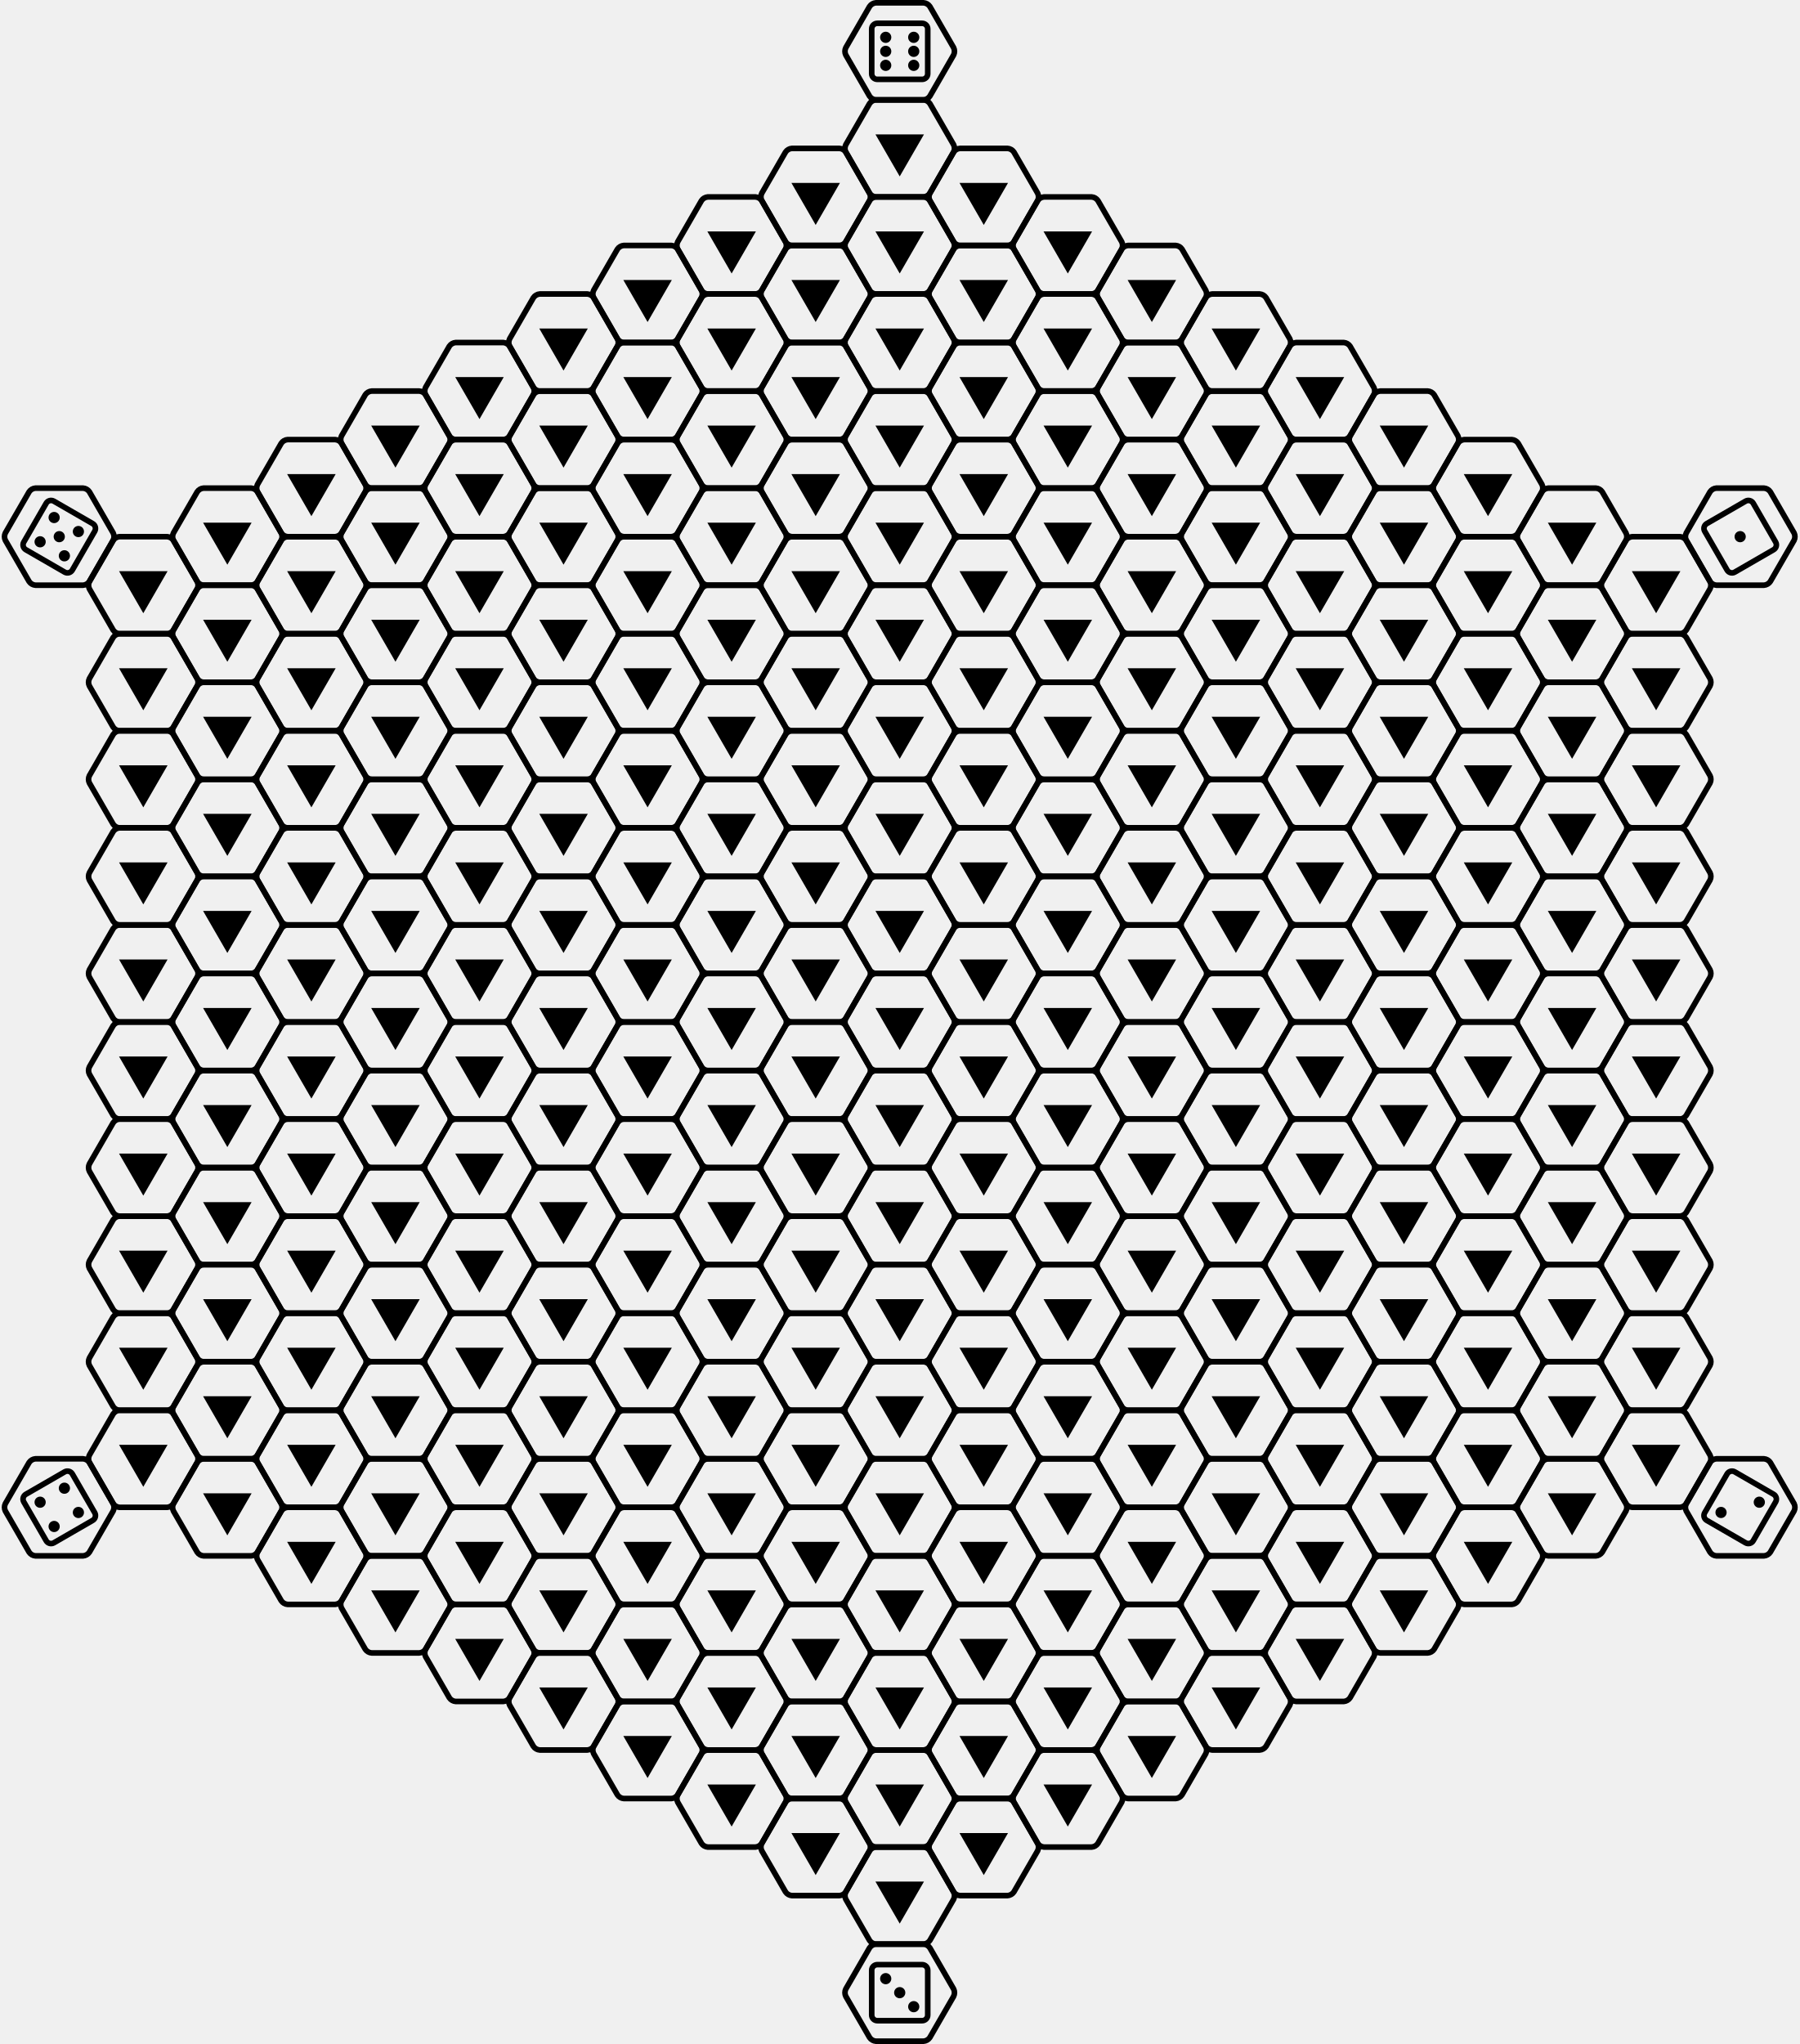
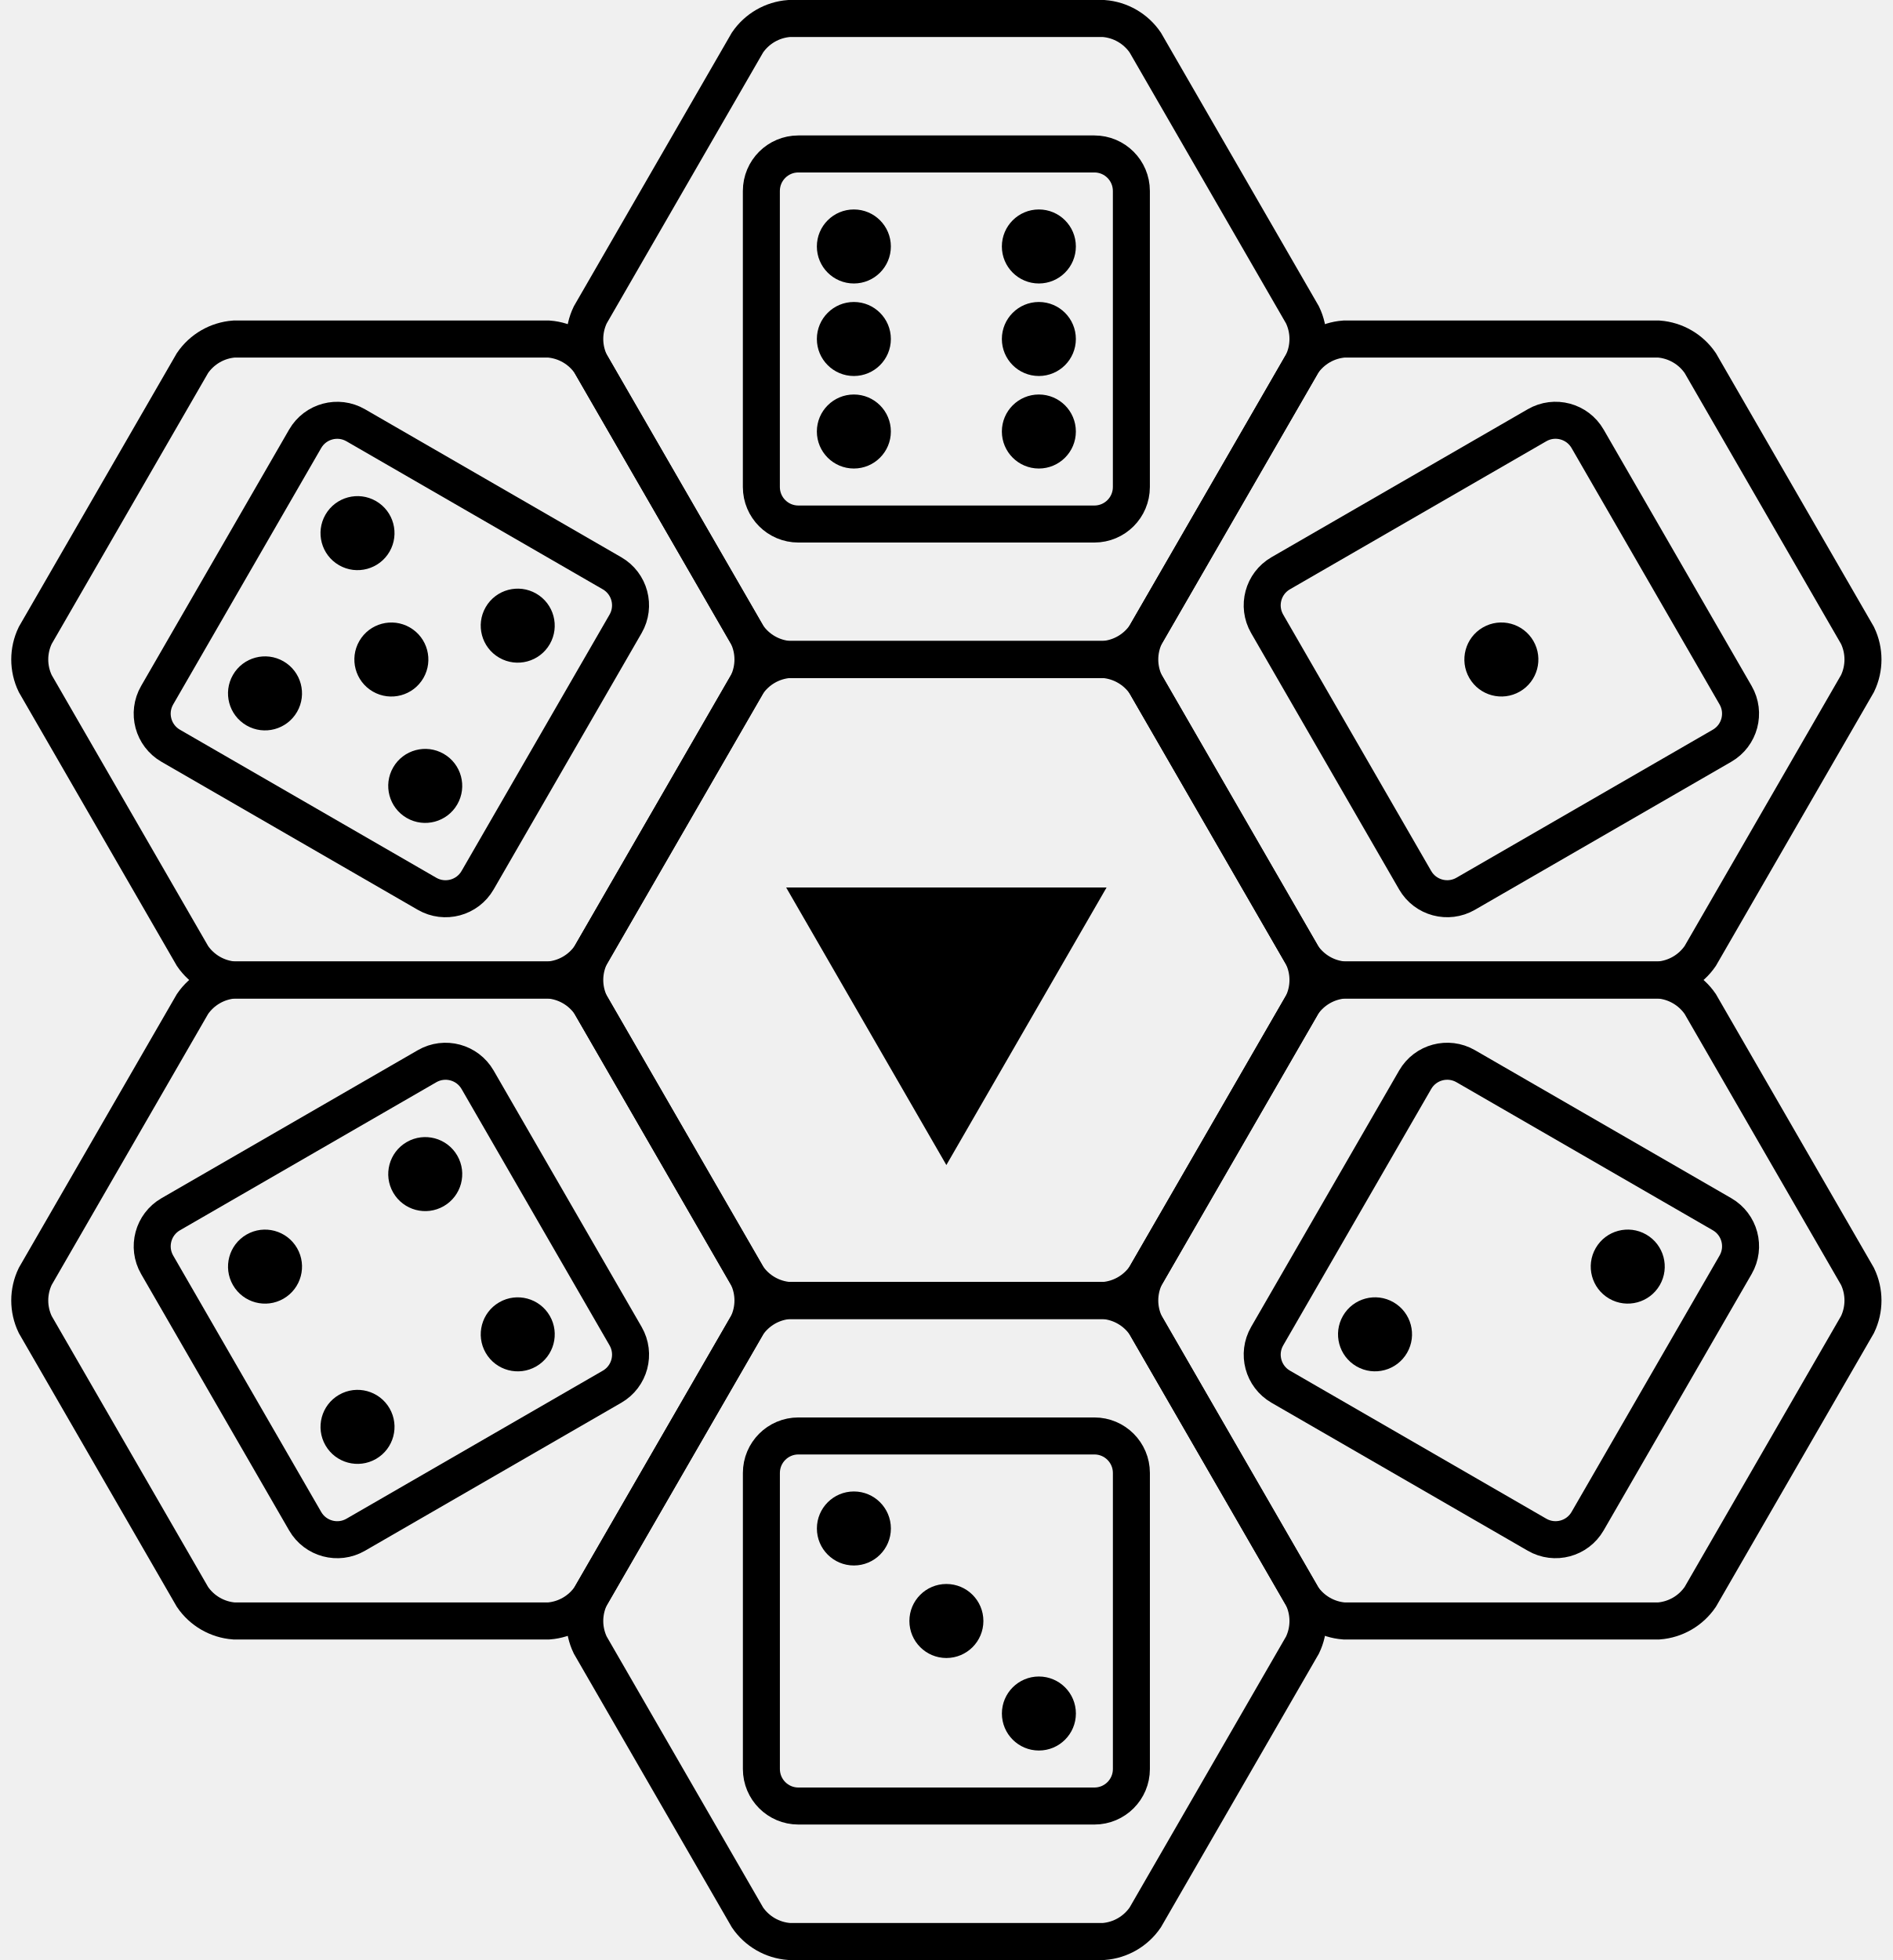
- <svg xmlns="http://www.w3.org/2000/svg" viewBox="0 0 321.155 364.731">
+ <svg xmlns="http://www.w3.org/2000/svg" viewBox="0 0 51.155 52.962">
  <defs>
-     <path d="M170.202,181.716 A1.5,1.5,0,0,1,170.202,183.015 L165.952,190.376 A1.5,1.5,0,0,1,164.827,191.026 L156.327,191.026 A1.5,1.5,0,0,1,155.202,190.376 L150.952,183.015 A1.5,1.5,0,0,1,150.952,181.716 L155.202,174.355 A1.5,1.5,0,0,1,156.327,173.705 L164.827,173.705 A1.5,1.5,0,0,1,165.952,174.355 z" fill="none" id="hexagon" stroke="black" stroke-width="1" />
-     <path d="M160.577,187.365 L156.247,179.865 L164.907,179.865 z" fill="black" id="triangle" stroke="none" />
-     <path d="M160.577,187.215 L156.377,179.94 L164.778,179.94 z" fill="white" id="triangle_hollow_interior" stroke="none" />
+     <path d="M35.202,25.831 A1.5,1.5,0,0,1,35.202,27.13 L30.952,34.491 A1.5,1.5,0,0,1,29.827,35.141 L21.327,35.141 A1.5,1.5,0,0,1,20.202,34.491 L15.952,27.13 A1.5,1.5,0,0,1,15.952,25.831 L20.202,18.47 A1.5,1.5,0,0,1,21.327,17.821 L29.827,17.821 A1.5,1.5,0,0,1,30.952,18.47 z" fill="none" id="hexagon" stroke="black" stroke-width="1" />
+     <path d="M25.577,31.481 L21.247,23.981 L29.907,23.981 z" fill="black" id="triangle" stroke="none" />
+     <path d="M25.577,31.331 L21.377,24.056 L29.778,24.056 z" fill="white" id="triangle_hollow_interior" stroke="none" />
    <g id="board_cell">
      <use href="#hexagon" />
      <use href="#triangle" />
    </g>
-     <rect fill="none" height="10" id="dice_outline" rx="1" stroke="black" stroke-width="1" width="10" x="155.577" y="177.365" />
-     <circle cx="160.577" cy="182.365" fill="black" id="pip" r="1" stroke="none" />
+     <rect fill="none" height="10" id="dice_outline" rx="1" stroke="black" stroke-width="1" width="10" x="20.577" y="21.481" />
+     <circle cx="25.577" cy="26.481" fill="black" id="pip" r="1" stroke="none" />
    <use href="#pip" id="centre_pip" />
    <use href="#pip" id="top_left_pip" x="-2.5" y="-2.5" />
    <use href="#pip" id="top_right_pip" x="2.5" y="-2.5" />
    <use href="#pip" id="bottom_left_pip" x="-2.5" y="2.5" />
    <use href="#pip" id="bottom_right_pip" x="2.5" y="2.5" />
    <use href="#pip" id="centre_left_pip" x="-2.5" />
    <use href="#pip" id="centre_right_pip" x="2.5" />
    <g id="dice_with_pips_1">
      <use href="#dice_outline" />
      <use href="#centre_pip" />
    </g>
    <g id="dice_with_pips_2">
      <use href="#dice_outline" />
      <use href="#top_left_pip" />
      <use href="#bottom_right_pip" />
    </g>
    <g id="dice_with_pips_3">
      <use href="#dice_outline" />
      <use href="#top_left_pip" />
      <use href="#centre_pip" />
      <use href="#bottom_right_pip" />
    </g>
    <g id="dice_with_pips_4">
      <use href="#dice_outline" />
      <use href="#top_left_pip" />
      <use href="#top_right_pip" />
      <use href="#bottom_left_pip" />
      <use href="#bottom_right_pip" />
    </g>
    <g id="dice_with_pips_5">
      <use href="#dice_outline" />
      <use href="#centre_pip" />
      <use href="#top_left_pip" />
      <use href="#top_right_pip" />
      <use href="#bottom_left_pip" />
      <use href="#bottom_right_pip" />
    </g>
    <g id="dice_with_pips_6">
      <use href="#dice_outline" />
      <use href="#top_left_pip" />
      <use href="#top_right_pip" />
      <use href="#bottom_left_pip" />
      <use href="#bottom_right_pip" />
      <use href="#centre_left_pip" />
      <use href="#centre_right_pip" />
    </g>
    <g id="direction_hexagon_1">
      <use href="#hexagon" />
-       <use href="#dice_with_pips_1" transform="rotate(60,160.5774,182.3653)" />
+       <use href="#dice_with_pips_1" transform="rotate(60,25.57735,26.48076)" />
    </g>
    <g id="direction_hexagon_2">
      <use href="#hexagon" />
-       <use href="#dice_with_pips_2" transform="rotate(120,160.5774,182.3653)" />
+       <use href="#dice_with_pips_2" transform="rotate(120,25.57735,26.48076)" />
    </g>
    <g id="direction_hexagon_3">
      <use href="#hexagon" />
-       <use href="#dice_with_pips_3" transform="rotate(180,160.5774,182.3653)" />
+       <use href="#dice_with_pips_3" transform="rotate(180,25.57735,26.48076)" />
    </g>
    <g id="direction_hexagon_4">
      <use href="#hexagon" />
-       <use href="#dice_with_pips_4" transform="rotate(240,160.5774,182.3653)" />
+       <use href="#dice_with_pips_4" transform="rotate(240,25.57735,26.48076)" />
    </g>
    <g id="direction_hexagon_5">
      <use href="#hexagon" />
-       <use href="#dice_with_pips_5" transform="rotate(300,160.5774,182.3653)" />
+       <use href="#dice_with_pips_5" transform="rotate(300,25.57735,26.48076)" />
    </g>
    <g id="direction_hexagon_6">
      <use href="#hexagon" />
-       <use href="#dice_with_pips_6" transform="rotate(360,160.5774,182.3653)" />
+       <use href="#dice_with_pips_6" transform="rotate(360,25.57735,26.48076)" />
    </g>
  </defs>
-   <rect fill="none" height="364.731" width="321.155" />
-   <use href="#direction_hexagon_1" x="150" y="-86.603" />
-   <use href="#direction_hexagon_2" x="150" y="86.603" />
-   <use href="#direction_hexagon_3" x="0" y="173.205" />
-   <use href="#direction_hexagon_4" x="-150" y="86.603" />
-   <use href="#direction_hexagon_5" x="-150" y="-86.603" />
-   <use href="#direction_hexagon_6" x="-0" y="-173.205" />
+   <rect fill="none" height="52.962" width="51.155" />
+   <use href="#direction_hexagon_1" x="15" y="-8.66" />
+   <use href="#direction_hexagon_2" x="15" y="8.66" />
+   <use href="#direction_hexagon_3" x="0" y="17.321" />
+   <use href="#direction_hexagon_4" x="-15" y="8.66" />
+   <use href="#direction_hexagon_5" x="-15" y="-8.66" />
+   <use href="#direction_hexagon_6" x="-0" y="-17.321" />
  <use href="#board_cell" />
-   <use href="#board_cell" x="15" y="8.66" />
-   <use href="#board_cell" x="0" y="17.321" />
-   <use href="#board_cell" x="-15" y="8.66" />
-   <use href="#board_cell" x="-15" y="-8.66" />
-   <use href="#board_cell" x="-0" y="-17.321" />
-   <use href="#board_cell" x="15" y="-8.66" />
-   <use href="#board_cell" x="30" y="17.321" />
-   <use href="#board_cell" x="15" y="25.981" />
-   <use href="#board_cell" x="0" y="34.641" />
-   <use href="#board_cell" x="-15" y="25.981" />
-   <use href="#board_cell" x="-30" y="17.321" />
-   <use href="#board_cell" x="-30" y="0" />
-   <use href="#board_cell" x="-30" y="-17.321" />
-   <use href="#board_cell" x="-15" y="-25.981" />
-   <use href="#board_cell" x="-0" y="-34.641" />
-   <use href="#board_cell" x="15" y="-25.981" />
-   <use href="#board_cell" x="30" y="-17.321" />
-   <use href="#board_cell" x="30" y="-0" />
-   <use href="#board_cell" x="45" y="25.981" />
-   <use href="#board_cell" x="30" y="34.641" />
-   <use href="#board_cell" x="15" y="43.301" />
-   <use href="#board_cell" x="0" y="51.962" />
-   <use href="#board_cell" x="-15" y="43.301" />
-   <use href="#board_cell" x="-30" y="34.641" />
-   <use href="#board_cell" x="-45" y="25.981" />
-   <use href="#board_cell" x="-45" y="8.66" />
-   <use href="#board_cell" x="-45" y="-8.66" />
-   <use href="#board_cell" x="-45" y="-25.981" />
-   <use href="#board_cell" x="-30" y="-34.641" />
-   <use href="#board_cell" x="-15" y="-43.301" />
-   <use href="#board_cell" x="-0" y="-51.962" />
-   <use href="#board_cell" x="15" y="-43.301" />
-   <use href="#board_cell" x="30" y="-34.641" />
-   <use href="#board_cell" x="45" y="-25.981" />
-   <use href="#board_cell" x="45" y="-8.66" />
-   <use href="#board_cell" x="45" y="8.66" />
-   <use href="#board_cell" x="60" y="34.641" />
-   <use href="#board_cell" x="45" y="43.301" />
-   <use href="#board_cell" x="30" y="51.962" />
-   <use href="#board_cell" x="15" y="60.622" />
-   <use href="#board_cell" x="0" y="69.282" />
-   <use href="#board_cell" x="-15" y="60.622" />
-   <use href="#board_cell" x="-30" y="51.962" />
-   <use href="#board_cell" x="-45" y="43.301" />
-   <use href="#board_cell" x="-60" y="34.641" />
-   <use href="#board_cell" x="-60" y="17.321" />
-   <use href="#board_cell" x="-60" y="0" />
-   <use href="#board_cell" x="-60" y="-17.321" />
-   <use href="#board_cell" x="-60" y="-34.641" />
-   <use href="#board_cell" x="-45" y="-43.301" />
-   <use href="#board_cell" x="-30" y="-51.962" />
-   <use href="#board_cell" x="-15" y="-60.622" />
-   <use href="#board_cell" x="-0" y="-69.282" />
-   <use href="#board_cell" x="15" y="-60.622" />
-   <use href="#board_cell" x="30" y="-51.962" />
-   <use href="#board_cell" x="45" y="-43.301" />
-   <use href="#board_cell" x="60" y="-34.641" />
-   <use href="#board_cell" x="60" y="-17.321" />
-   <use href="#board_cell" x="60" y="-0" />
-   <use href="#board_cell" x="60" y="17.321" />
-   <use href="#board_cell" x="75" y="43.301" />
-   <use href="#board_cell" x="60" y="51.962" />
-   <use href="#board_cell" x="45" y="60.622" />
-   <use href="#board_cell" x="30" y="69.282" />
-   <use href="#board_cell" x="15" y="77.942" />
-   <use href="#board_cell" x="0" y="86.603" />
-   <use href="#board_cell" x="-15" y="77.942" />
-   <use href="#board_cell" x="-30" y="69.282" />
-   <use href="#board_cell" x="-45" y="60.622" />
-   <use href="#board_cell" x="-60" y="51.962" />
-   <use href="#board_cell" x="-75" y="43.301" />
-   <use href="#board_cell" x="-75" y="25.981" />
-   <use href="#board_cell" x="-75" y="8.66" />
-   <use href="#board_cell" x="-75" y="-8.66" />
-   <use href="#board_cell" x="-75" y="-25.981" />
-   <use href="#board_cell" x="-75" y="-43.301" />
-   <use href="#board_cell" x="-60" y="-51.962" />
-   <use href="#board_cell" x="-45" y="-60.622" />
-   <use href="#board_cell" x="-30" y="-69.282" />
-   <use href="#board_cell" x="-15" y="-77.942" />
-   <use href="#board_cell" x="-0" y="-86.603" />
-   <use href="#board_cell" x="15" y="-77.942" />
-   <use href="#board_cell" x="30" y="-69.282" />
-   <use href="#board_cell" x="45" y="-60.622" />
-   <use href="#board_cell" x="60" y="-51.962" />
-   <use href="#board_cell" x="75" y="-43.301" />
-   <use href="#board_cell" x="75" y="-25.981" />
-   <use href="#board_cell" x="75" y="-8.66" />
-   <use href="#board_cell" x="75" y="8.66" />
-   <use href="#board_cell" x="75" y="25.981" />
-   <use href="#board_cell" x="90" y="51.962" />
-   <use href="#board_cell" x="75" y="60.622" />
-   <use href="#board_cell" x="60" y="69.282" />
-   <use href="#board_cell" x="45" y="77.942" />
-   <use href="#board_cell" x="30" y="86.603" />
-   <use href="#board_cell" x="15" y="95.263" />
-   <use href="#board_cell" x="0" y="103.923" />
-   <use href="#board_cell" x="-15" y="95.263" />
-   <use href="#board_cell" x="-30" y="86.603" />
-   <use href="#board_cell" x="-45" y="77.942" />
-   <use href="#board_cell" x="-60" y="69.282" />
-   <use href="#board_cell" x="-75" y="60.622" />
-   <use href="#board_cell" x="-90" y="51.962" />
-   <use href="#board_cell" x="-90" y="34.641" />
-   <use href="#board_cell" x="-90" y="17.321" />
-   <use href="#board_cell" x="-90" y="0" />
-   <use href="#board_cell" x="-90" y="-17.321" />
-   <use href="#board_cell" x="-90" y="-34.641" />
-   <use href="#board_cell" x="-90" y="-51.962" />
-   <use href="#board_cell" x="-75" y="-60.622" />
-   <use href="#board_cell" x="-60" y="-69.282" />
-   <use href="#board_cell" x="-45" y="-77.942" />
-   <use href="#board_cell" x="-30" y="-86.603" />
-   <use href="#board_cell" x="-15" y="-95.263" />
-   <use href="#board_cell" x="-0" y="-103.923" />
-   <use href="#board_cell" x="15" y="-95.263" />
-   <use href="#board_cell" x="30" y="-86.603" />
-   <use href="#board_cell" x="45" y="-77.942" />
-   <use href="#board_cell" x="60" y="-69.282" />
-   <use href="#board_cell" x="75" y="-60.622" />
-   <use href="#board_cell" x="90" y="-51.962" />
-   <use href="#board_cell" x="90" y="-34.641" />
-   <use href="#board_cell" x="90" y="-17.321" />
-   <use href="#board_cell" x="90" y="-0" />
-   <use href="#board_cell" x="90" y="17.321" />
-   <use href="#board_cell" x="90" y="34.641" />
-   <use href="#board_cell" x="105" y="60.622" />
-   <use href="#board_cell" x="90" y="69.282" />
-   <use href="#board_cell" x="75" y="77.942" />
-   <use href="#board_cell" x="60" y="86.603" />
-   <use href="#board_cell" x="45" y="95.263" />
-   <use href="#board_cell" x="30" y="103.923" />
-   <use href="#board_cell" x="15" y="112.583" />
-   <use href="#board_cell" x="0" y="121.244" />
-   <use href="#board_cell" x="-15" y="112.583" />
-   <use href="#board_cell" x="-30" y="103.923" />
-   <use href="#board_cell" x="-45" y="95.263" />
-   <use href="#board_cell" x="-60" y="86.603" />
-   <use href="#board_cell" x="-75" y="77.942" />
-   <use href="#board_cell" x="-90" y="69.282" />
-   <use href="#board_cell" x="-105" y="60.622" />
-   <use href="#board_cell" x="-105" y="43.301" />
-   <use href="#board_cell" x="-105" y="25.981" />
-   <use href="#board_cell" x="-105" y="8.66" />
-   <use href="#board_cell" x="-105" y="-8.66" />
-   <use href="#board_cell" x="-105" y="-25.981" />
-   <use href="#board_cell" x="-105" y="-43.301" />
-   <use href="#board_cell" x="-105" y="-60.622" />
-   <use href="#board_cell" x="-90" y="-69.282" />
-   <use href="#board_cell" x="-75" y="-77.942" />
-   <use href="#board_cell" x="-60" y="-86.603" />
-   <use href="#board_cell" x="-45" y="-95.263" />
-   <use href="#board_cell" x="-30" y="-103.923" />
-   <use href="#board_cell" x="-15" y="-112.583" />
-   <use href="#board_cell" x="-0" y="-121.244" />
-   <use href="#board_cell" x="15" y="-112.583" />
-   <use href="#board_cell" x="30" y="-103.923" />
-   <use href="#board_cell" x="45" y="-95.263" />
-   <use href="#board_cell" x="60" y="-86.603" />
-   <use href="#board_cell" x="75" y="-77.942" />
-   <use href="#board_cell" x="90" y="-69.282" />
-   <use href="#board_cell" x="105" y="-60.622" />
-   <use href="#board_cell" x="105" y="-43.301" />
-   <use href="#board_cell" x="105" y="-25.981" />
-   <use href="#board_cell" x="105" y="-8.66" />
-   <use href="#board_cell" x="105" y="8.66" />
-   <use href="#board_cell" x="105" y="25.981" />
-   <use href="#board_cell" x="105" y="43.301" />
-   <use href="#board_cell" x="120" y="69.282" />
-   <use href="#board_cell" x="105" y="77.942" />
-   <use href="#board_cell" x="90" y="86.603" />
-   <use href="#board_cell" x="75" y="95.263" />
-   <use href="#board_cell" x="60" y="103.923" />
-   <use href="#board_cell" x="45" y="112.583" />
-   <use href="#board_cell" x="30" y="121.244" />
-   <use href="#board_cell" x="15" y="129.904" />
-   <use href="#board_cell" x="0" y="138.564" />
-   <use href="#board_cell" x="-15" y="129.904" />
-   <use href="#board_cell" x="-30" y="121.244" />
-   <use href="#board_cell" x="-45" y="112.583" />
-   <use href="#board_cell" x="-60" y="103.923" />
-   <use href="#board_cell" x="-75" y="95.263" />
-   <use href="#board_cell" x="-90" y="86.603" />
-   <use href="#board_cell" x="-105" y="77.942" />
-   <use href="#board_cell" x="-120" y="69.282" />
-   <use href="#board_cell" x="-120" y="51.962" />
-   <use href="#board_cell" x="-120" y="34.641" />
-   <use href="#board_cell" x="-120" y="17.321" />
-   <use href="#board_cell" x="-120" y="0" />
-   <use href="#board_cell" x="-120" y="-17.321" />
-   <use href="#board_cell" x="-120" y="-34.641" />
-   <use href="#board_cell" x="-120" y="-51.962" />
-   <use href="#board_cell" x="-120" y="-69.282" />
-   <use href="#board_cell" x="-105" y="-77.942" />
-   <use href="#board_cell" x="-90" y="-86.603" />
-   <use href="#board_cell" x="-75" y="-95.263" />
-   <use href="#board_cell" x="-60" y="-103.923" />
-   <use href="#board_cell" x="-45" y="-112.583" />
-   <use href="#board_cell" x="-30" y="-121.244" />
-   <use href="#board_cell" x="-15" y="-129.904" />
-   <use href="#board_cell" x="-0" y="-138.564" />
-   <use href="#board_cell" x="15" y="-129.904" />
-   <use href="#board_cell" x="30" y="-121.244" />
-   <use href="#board_cell" x="45" y="-112.583" />
-   <use href="#board_cell" x="60" y="-103.923" />
-   <use href="#board_cell" x="75" y="-95.263" />
-   <use href="#board_cell" x="90" y="-86.603" />
-   <use href="#board_cell" x="105" y="-77.942" />
-   <use href="#board_cell" x="120" y="-69.282" />
-   <use href="#board_cell" x="120" y="-51.962" />
-   <use href="#board_cell" x="120" y="-34.641" />
-   <use href="#board_cell" x="120" y="-17.321" />
-   <use href="#board_cell" x="120" y="-0" />
-   <use href="#board_cell" x="120" y="17.321" />
-   <use href="#board_cell" x="120" y="34.641" />
-   <use href="#board_cell" x="120" y="51.962" />
-   <use href="#board_cell" x="135" y="77.942" />
-   <use href="#board_cell" x="120" y="86.603" />
-   <use href="#board_cell" x="105" y="95.263" />
-   <use href="#board_cell" x="90" y="103.923" />
-   <use href="#board_cell" x="75" y="112.583" />
-   <use href="#board_cell" x="60" y="121.244" />
-   <use href="#board_cell" x="45" y="129.904" />
-   <use href="#board_cell" x="30" y="138.564" />
-   <use href="#board_cell" x="15" y="147.224" />
-   <use href="#board_cell" x="0" y="155.885" />
-   <use href="#board_cell" x="-15" y="147.224" />
-   <use href="#board_cell" x="-30" y="138.564" />
-   <use href="#board_cell" x="-45" y="129.904" />
-   <use href="#board_cell" x="-60" y="121.244" />
-   <use href="#board_cell" x="-75" y="112.583" />
-   <use href="#board_cell" x="-90" y="103.923" />
-   <use href="#board_cell" x="-105" y="95.263" />
-   <use href="#board_cell" x="-120" y="86.603" />
-   <use href="#board_cell" x="-135" y="77.942" />
-   <use href="#board_cell" x="-135" y="60.622" />
-   <use href="#board_cell" x="-135" y="43.301" />
-   <use href="#board_cell" x="-135" y="25.981" />
-   <use href="#board_cell" x="-135" y="8.66" />
-   <use href="#board_cell" x="-135" y="-8.66" />
-   <use href="#board_cell" x="-135" y="-25.981" />
-   <use href="#board_cell" x="-135" y="-43.301" />
-   <use href="#board_cell" x="-135" y="-60.622" />
-   <use href="#board_cell" x="-135" y="-77.942" />
-   <use href="#board_cell" x="-120" y="-86.603" />
-   <use href="#board_cell" x="-105" y="-95.263" />
-   <use href="#board_cell" x="-90" y="-103.923" />
-   <use href="#board_cell" x="-75" y="-112.583" />
-   <use href="#board_cell" x="-60" y="-121.244" />
-   <use href="#board_cell" x="-45" y="-129.904" />
-   <use href="#board_cell" x="-30" y="-138.564" />
-   <use href="#board_cell" x="-15" y="-147.224" />
-   <use href="#board_cell" x="-0" y="-155.885" />
-   <use href="#board_cell" x="15" y="-147.224" />
-   <use href="#board_cell" x="30" y="-138.564" />
-   <use href="#board_cell" x="45" y="-129.904" />
-   <use href="#board_cell" x="60" y="-121.244" />
-   <use href="#board_cell" x="75" y="-112.583" />
-   <use href="#board_cell" x="90" y="-103.923" />
-   <use href="#board_cell" x="105" y="-95.263" />
-   <use href="#board_cell" x="120" y="-86.603" />
-   <use href="#board_cell" x="135" y="-77.942" />
-   <use href="#board_cell" x="135" y="-60.622" />
-   <use href="#board_cell" x="135" y="-43.301" />
-   <use href="#board_cell" x="135" y="-25.981" />
-   <use href="#board_cell" x="135" y="-8.66" />
-   <use href="#board_cell" x="135" y="8.66" />
-   <use href="#board_cell" x="135" y="25.981" />
-   <use href="#board_cell" x="135" y="43.301" />
-   <use href="#board_cell" x="135" y="60.622" />
</svg>
